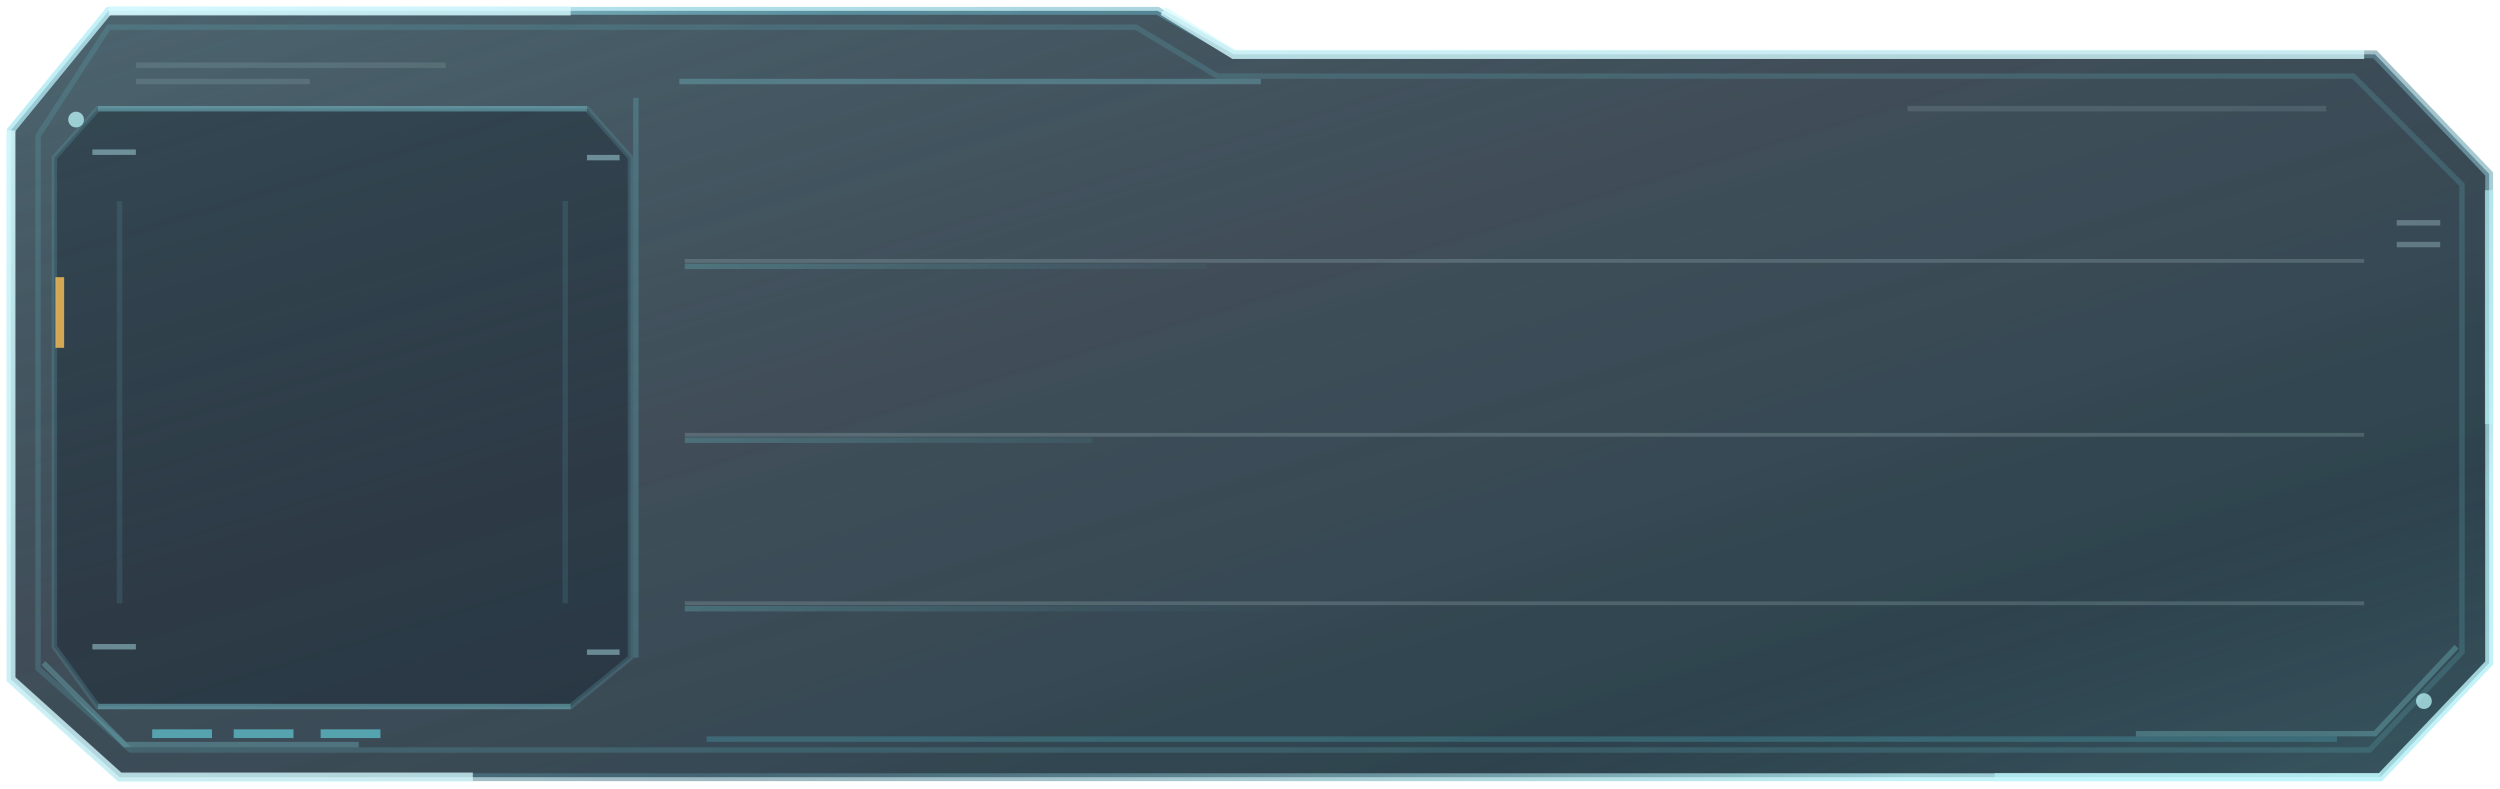
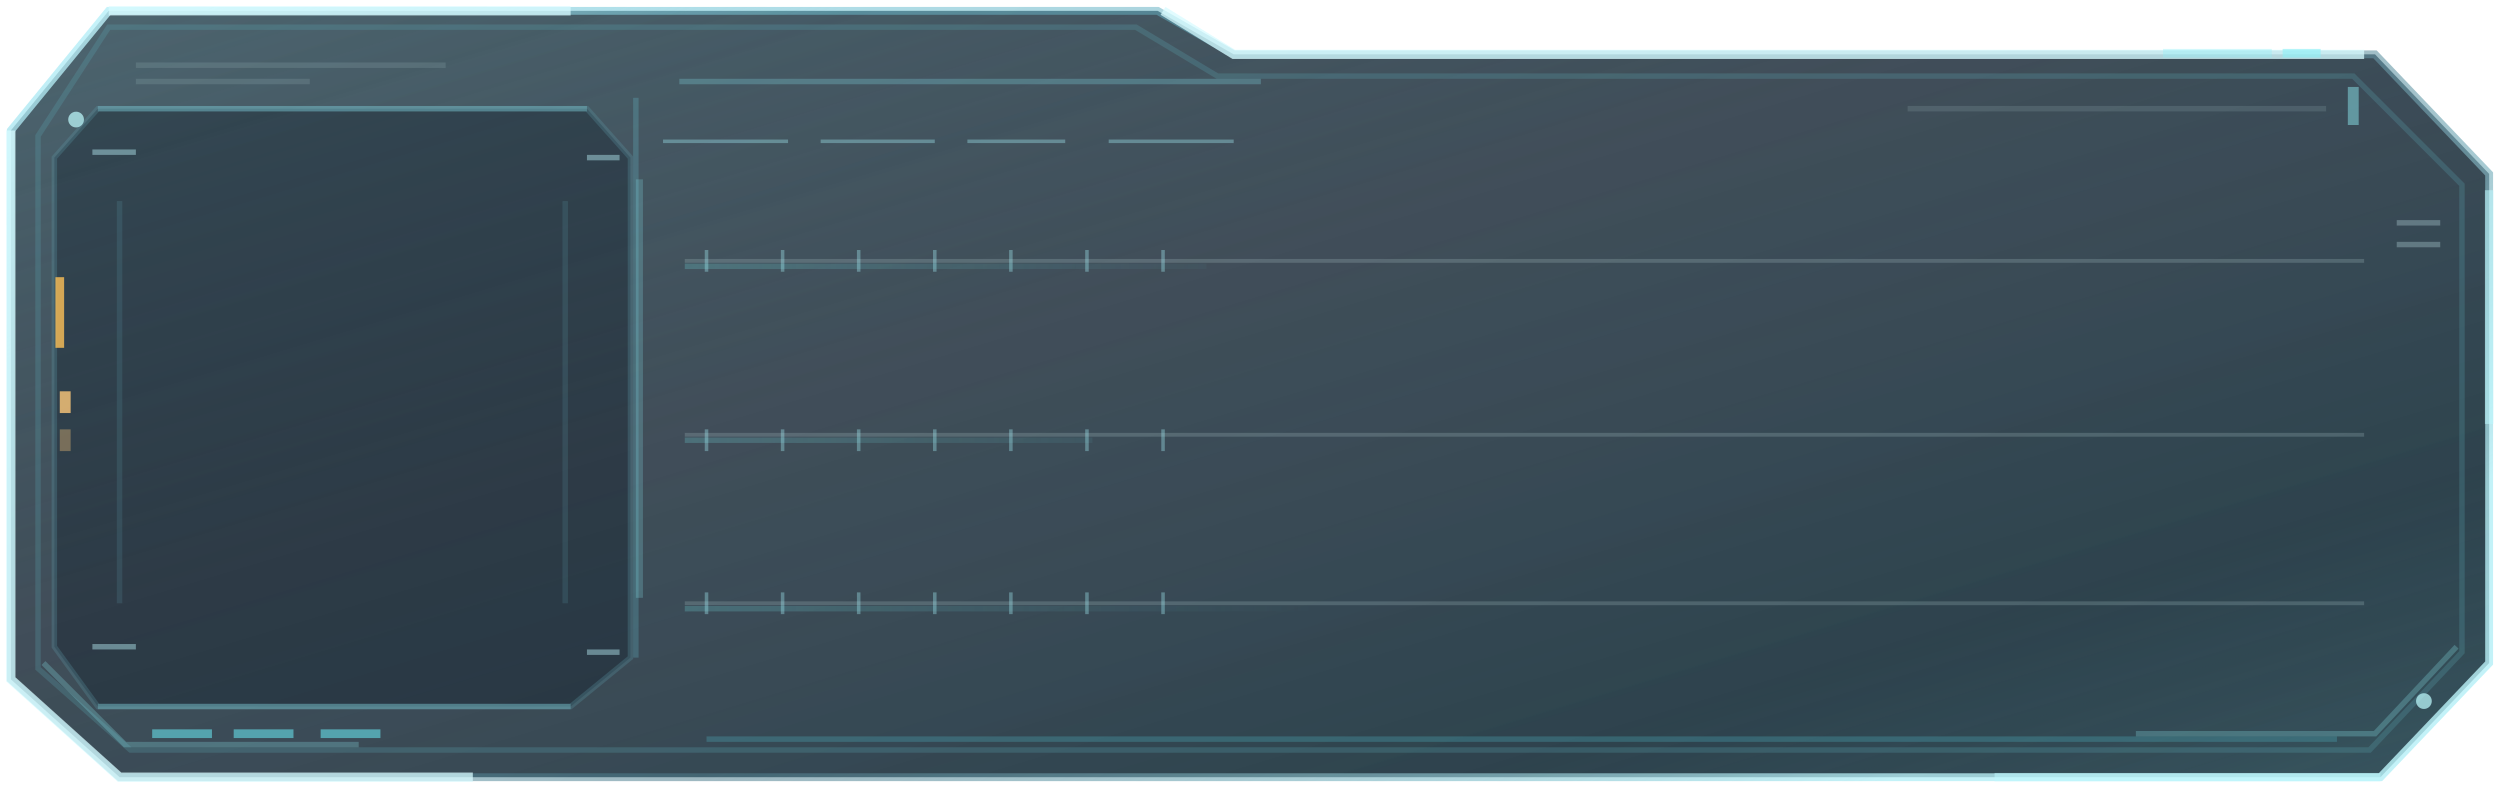
<svg xmlns="http://www.w3.org/2000/svg" viewBox="0 0 460 145" width="460" height="145" fill="none">
  <defs>
    <linearGradient id="glass" x1="0" y1="0" x2="1" y2="1">
      <stop stop-color="#163340" stop-opacity=".84" />
      <stop offset=".4" stop-color="#071927" stop-opacity=".78" />
      <stop offset="1" stop-color="#0C2834" stop-opacity=".88" />
    </linearGradient>
    <linearGradient id="edge" x1="0" y1="0" x2="1" y2=".6">
      <stop stop-color="#C7F8FF" stop-opacity=".88" />
      <stop offset=".25" stop-color="#65BCCF" stop-opacity=".52" />
      <stop offset=".65" stop-color="#4F7E8E" stop-opacity=".55" />
      <stop offset="1" stop-color="#B9F0F7" stop-opacity=".85" />
    </linearGradient>
    <linearGradient id="steel" x1="0" y1="0" x2="1" y2="1">
      <stop stop-color="#D5EEF3" stop-opacity=".18" />
      <stop offset=".4" stop-color="#829EA7" stop-opacity=".05" />
      <stop offset=".8" stop-color="#132C36" stop-opacity=".13" />
      <stop offset="1" stop-color="#B4F2F5" stop-opacity=".18" />
    </linearGradient>
    <linearGradient id="signal" x1="0" y1="0" x2="1" y2="0">
      <stop stop-color="#7AF0F0" stop-opacity=".72" />
      <stop offset=".65" stop-color="#63CDD7" stop-opacity=".26" />
      <stop offset="1" stop-color="#63CDD7" stop-opacity="0" />
    </linearGradient>
  </defs>
  <path d="M20 2H213L227 10H437L458 32V122L438 143H22L2 125V24Z" fill="url(#glass)" stroke="url(#edge)" stroke-width="1.45" />
  <path d="M20 2H213L227 10H437L458 32V122L438 143H22L2 125V24Z" fill="url(#steel)" opacity=".66" />
  <path d="M20 5H209L224 14H433L453 34V120L436 138H24L7 123V25Z" stroke="#5FAEBA" stroke-opacity=".24" />
  <path d="M20 2H105M214 2L227 10H435M2 24V125L22 143H87" stroke="#D8FBFF" stroke-opacity=".74" stroke-width="1.7" />
  <path d="M438 143H367M458 35V78" stroke="#BDF7FD" stroke-opacity=".55" stroke-width="1.55" />
  <path d="M18 20H108L116 29V121L105 130H18L10 119V29Z" fill="#04131D" fill-opacity=".31" stroke="#5F9CAC" stroke-opacity=".27" />
  <path d="M18 20H108M18 130H105" stroke="#8DE4EF" stroke-opacity=".29" />
  <path d="M17 28H25M17 119H25M108 29H114M108 120H114" stroke="#BDF5FC" stroke-opacity=".43" />
  <path d="M22 37V111M104 37V111" stroke="#78D3E1" stroke-opacity=".12" />
  <path d="M126 48H435M126 80H435M126 111H435" stroke="#D9F7F7" stroke-opacity=".17" stroke-width=".7" />
  <path d="M126 49H222M126 81H201M126 112H242" stroke="url(#signal)" stroke-opacity=".3" />
  <path d="M117 18V121" stroke="#6BC6D4" stroke-opacity=".25" />
  <path d="M125 15H232" stroke="#82DBE7" stroke-opacity=".28" />
  <path d="M130 136H430" stroke="#52C0D0" stroke-opacity=".26" />
  <circle cx="14" cy="22" r="1.45" fill="#BCF9FC" opacity=".72" />
  <circle cx="446" cy="129" r="1.45" fill="#BCF9FC" opacity=".72" />
  <path d="M25 12H82M25 15H57M351 20H428" stroke="#D0F5F7" stroke-opacity=".12" />
  <path d="M28 135H39M43 135H54M59 135H70" stroke="#65D8E3" stroke-opacity=".62" stroke-width="1.6" />
  <path d="M11 51V64" stroke="#F3BB57" stroke-opacity=".84" stroke-width="1.6" />
  <path d="M441 41H449M441 45H449" stroke="#D9FCFF" stroke-opacity=".27" />
  <path d="M8 122L23 137H66M452 119L437 135H393" stroke="#87DDE7" stroke-opacity=".28" />
+   <g stroke="#A4EFF7" stroke-opacity=".36" stroke-width=".65">
+     <path d="M122 26H145M151 26H172M178 26H196M204 26H227" />
+     <path d="M130 46V50M144 46V50M158 46V50M172 46V50M186 46V50M200 46V50M214 46V50" />
+     <path d="M130 79V83M144 79V83M158 79V83M172 79V83M186 79V83M200 79V83M214 79V83" />
+     <path d="M130 109V113M144 109V113M158 109V113M172 109V113M186 109V113M200 109V113M214 109V113" />
+   </g>
+   <g fill="#8FEFF6">
+     <rect x="398" y="9" width="20" height="1.6" opacity=".37" />
+     <rect x="420" y="9" width="7" height="1.6" opacity=".64" />
+     <rect x="432" y="16" width="2" height="7" opacity=".46" />
+     <rect x="117" y="33" width="1.3" height="77" opacity=".22" />
+   </g>
+   <g fill="#FEC879">
+     <rect x="11" y="72" width="2" height="4" opacity=".8" />
+     <rect x="11" y="79" width="2" height="4" opacity=".35" />
+   </g>
</svg>
